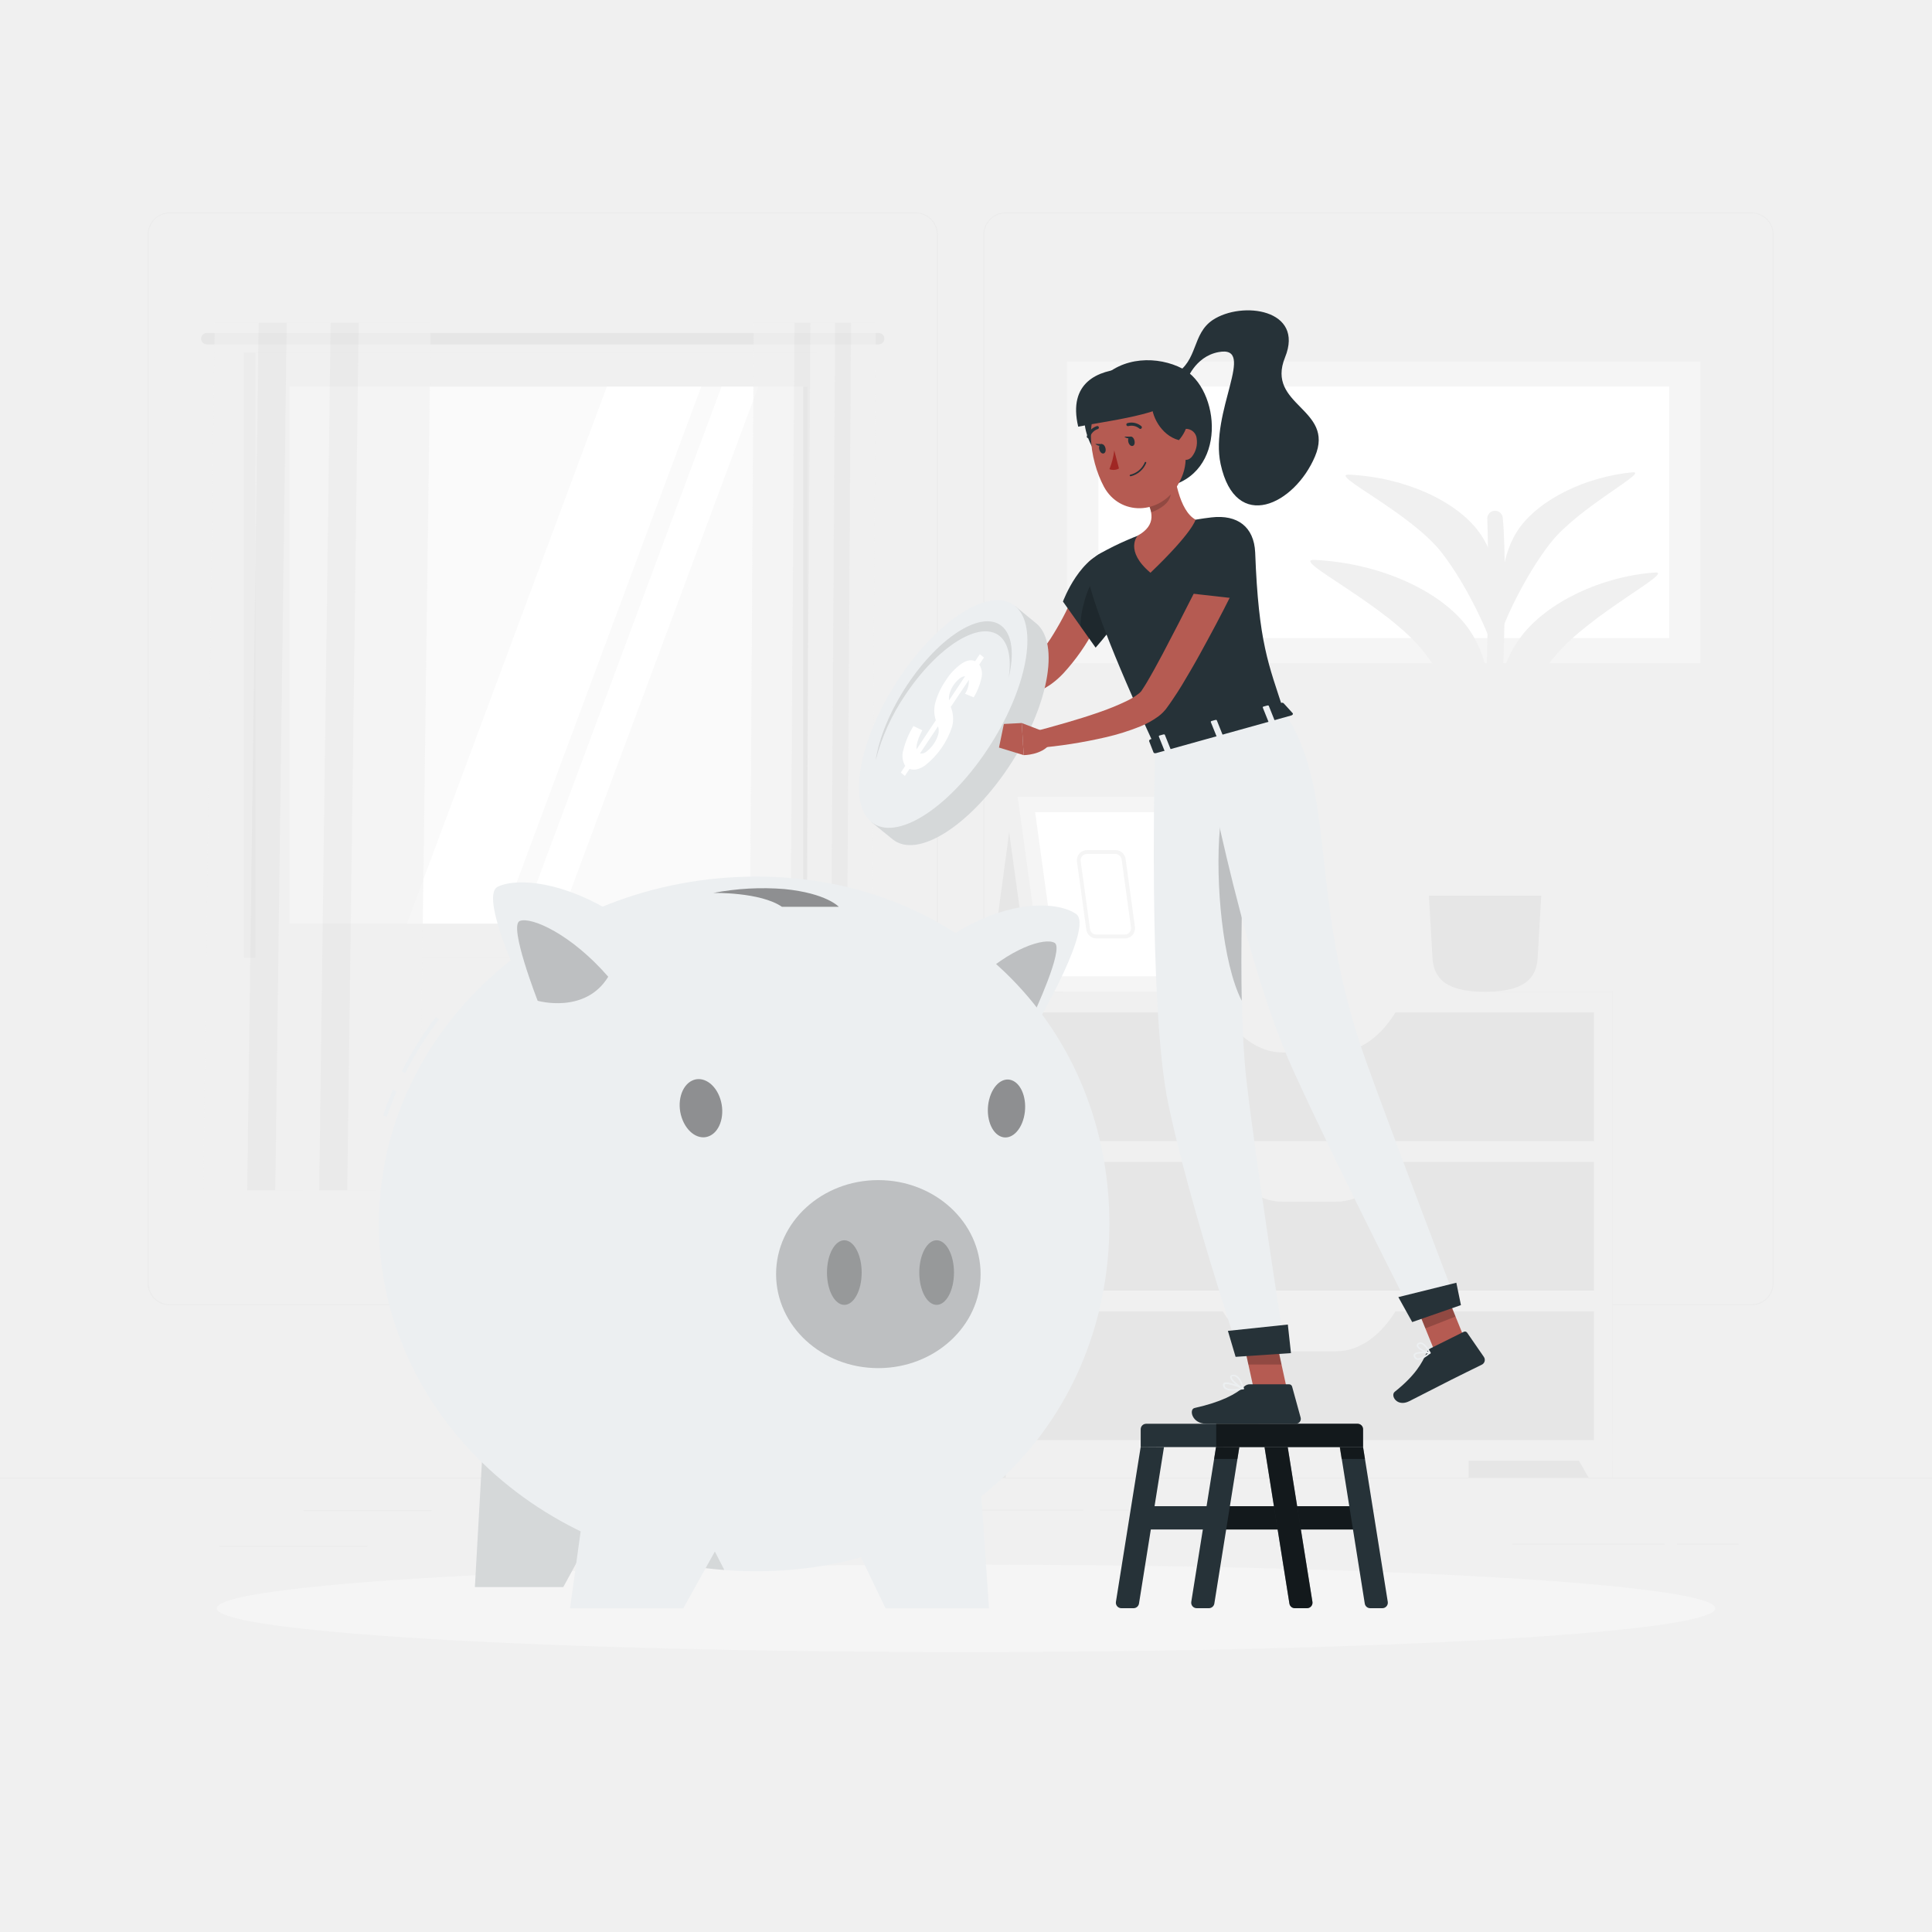
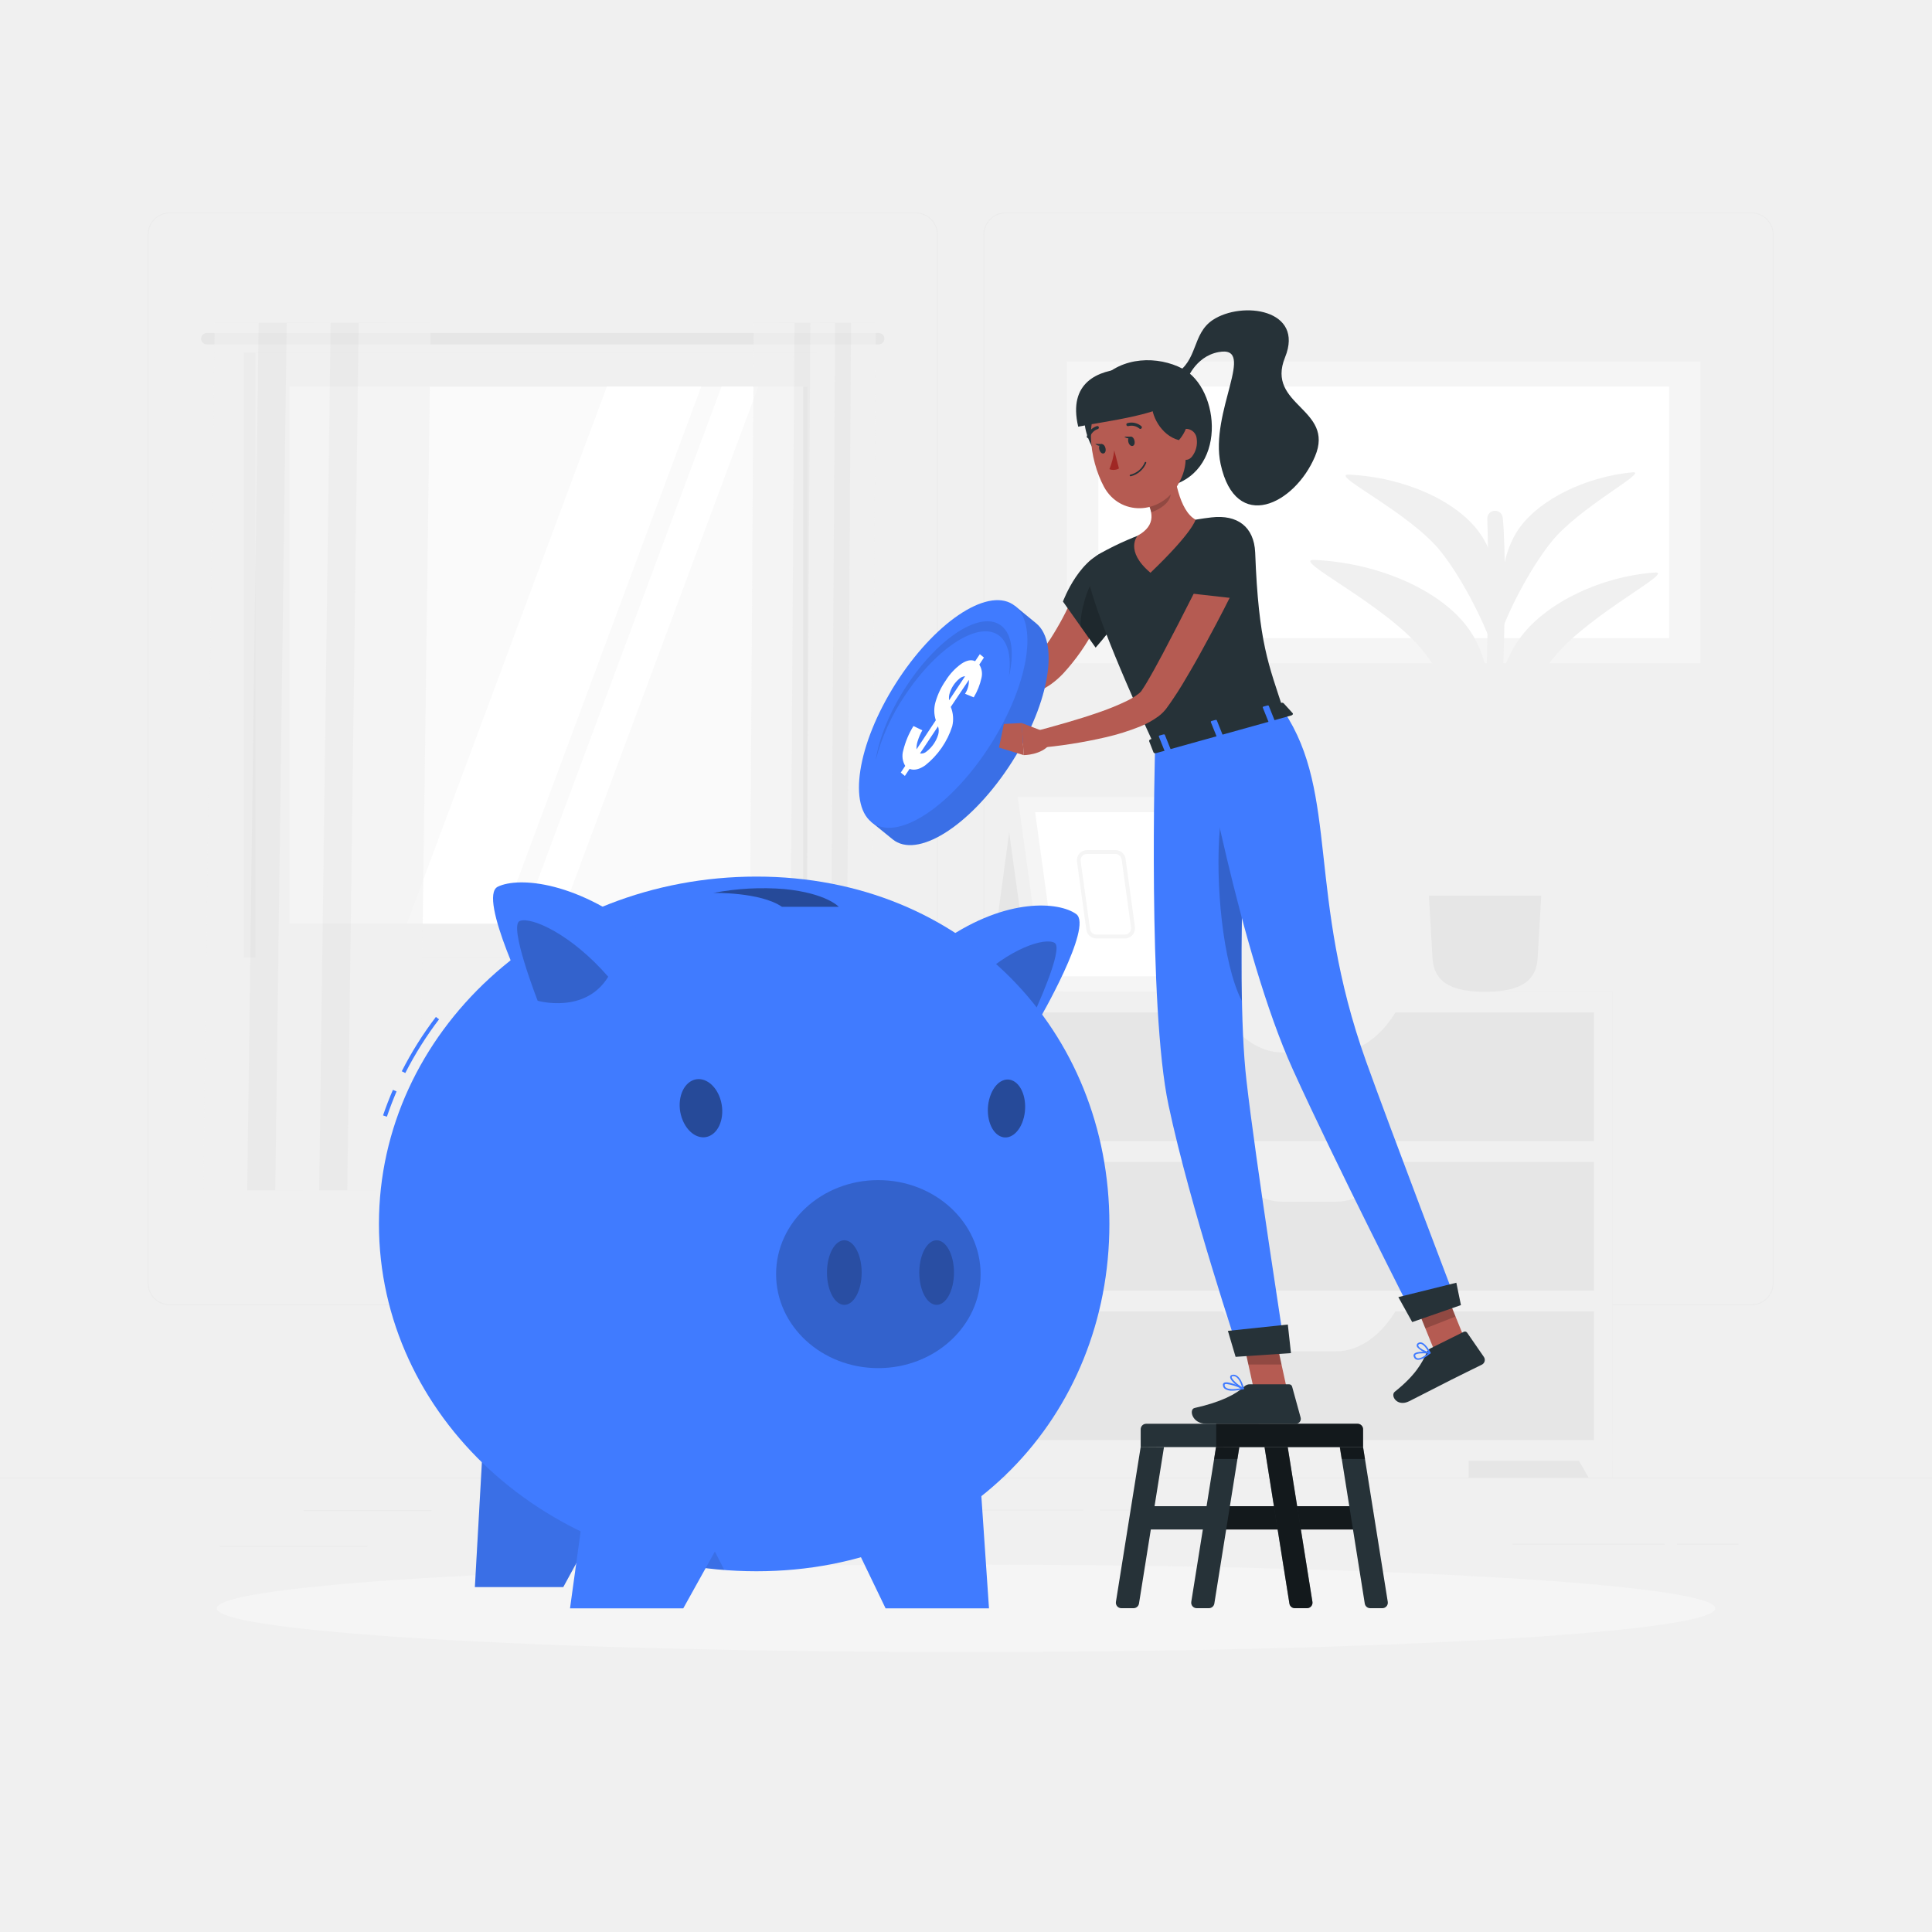
<svg xmlns="http://www.w3.org/2000/svg" viewBox="0 0 500 500">
  <g id="freepik--background-complete--inject-2">
    <rect y="382.4" width="500" height="0.25" style="fill:#ebebeb" />
    <rect x="78.54" y="390.79" width="33.12" height="0.25" style="fill:#ebebeb" />
    <rect x="133.33" y="398" width="30.17" height="0.25" style="fill:#ebebeb" />
    <rect x="56.85" y="400.07" width="38.25" height="0.25" style="fill:#ebebeb" />
    <rect x="434" y="399.53" width="15.9" height="0.25" style="fill:#ebebeb" />
    <rect x="391.47" y="399.53" width="39.32" height="0.25" style="fill:#ebebeb" />
    <rect x="250" y="390.66" width="30.33" height="0.25" style="fill:#ebebeb" />
    <rect x="284.67" y="390.66" width="72.1" height="0.25" style="fill:#ebebeb" />
    <path d="M237,337.8H43.91a5.71,5.71,0,0,1-5.7-5.71V60.66A5.71,5.71,0,0,1,43.91,55H237a5.71,5.71,0,0,1,5.71,5.71V332.09A5.71,5.71,0,0,1,237,337.8ZM43.91,55.2a5.46,5.46,0,0,0-5.45,5.46V332.09a5.46,5.46,0,0,0,5.45,5.46H237a5.47,5.47,0,0,0,5.46-5.46V60.66A5.47,5.47,0,0,0,237,55.2Z" style="fill:#ebebeb" />
    <path d="M453.31,337.8H260.21a5.72,5.72,0,0,1-5.71-5.71V60.66A5.72,5.72,0,0,1,260.21,55h193.1A5.71,5.71,0,0,1,459,60.66V332.09A5.71,5.71,0,0,1,453.31,337.8ZM260.21,55.2a5.47,5.47,0,0,0-5.46,5.46V332.09a5.47,5.47,0,0,0,5.46,5.46h193.1a5.47,5.47,0,0,0,5.46-5.46V60.66a5.47,5.47,0,0,0-5.46-5.46Z" style="fill:#ebebeb" />
    <rect x="380.07" y="256.64" width="37.25" height="125.76" style="fill:#e6e6e6" />
    <polygon points="411.13 382.4 417.32 382.4 417.32 371.08 404.62 371.08 411.13 382.4" style="fill:#f0f0f0" />
    <rect x="228.44" y="256.64" width="37.25" height="125.76" style="fill:#e6e6e6" />
    <rect x="260.29" y="256.64" width="157.04" height="121.41" style="fill:#f0f0f0" />
    <rect x="265.1" y="262.02" width="147.42" height="33.3" style="fill:#e6e6e6" />
    <path d="M345.77,272.37H331.84c-6,0-11.83-4.11-16-11.36h45.91C357.6,268.26,351.82,272.37,345.77,272.37Z" style="fill:#f0f0f0" />
    <polygon points="266.49 382.4 260.29 382.4 260.29 371.08 272.99 371.08 266.49 382.4" style="fill:#f0f0f0" />
    <rect x="265.1" y="300.7" width="147.42" height="33.3" style="fill:#e6e6e6" />
    <path d="M345.77,311H331.84c-6,0-11.83-4.1-16-11.36h45.91C357.6,306.94,351.82,311,345.77,311Z" style="fill:#f0f0f0" />
    <rect x="265.1" y="339.38" width="147.42" height="33.3" style="fill:#e6e6e6" />
    <path d="M345.77,349.72H331.84c-6,0-11.83-4.11-16-11.36h45.91C357.6,345.61,351.82,349.72,345.77,349.72Z" style="fill:#f0f0f0" />
    <rect x="273.43" y="93.55" width="160.86" height="78.08" style="fill:#f0f0f0" />
    <rect x="276.14" y="93.55" width="163.95" height="78.08" style="fill:#f5f5f5" />
    <rect x="325.57" y="58.73" width="65.09" height="147.72" transform="translate(490.71 -225.52) rotate(90)" style="fill:#fff" />
    <path d="M385.56,229.06c2.9-30,4.91-78.78,3.35-95.08a2,2,0,0,0-.82-1.41h0a2,2,0,0,0-3.18,1.68c.27,8.08.59,28.27-1.13,63.1-.86,17.33-2.09,29.2-1.24,31.71Z" style="fill:#f0f0f0" />
    <path d="M393.87,164.46c6.62-8.52,20.32-15.26,34.36-16.29,5.51-.41-16.63,10.58-25.75,21.56-7.07,8.52-15,22.56-17.64,30.22C386.39,184.14,387.24,173,393.87,164.46Z" style="fill:#f0f0f0" />
    <path d="M380,162.62c-6.85-9.54-22.67-16.89-39.79-17.72-6.72-.32,18.85,11.66,28.39,23.94,7.41,9.53,15,25.33,17.1,34C386.21,184.86,386.86,172.17,380,162.62Z" style="fill:#f0f0f0" />
    <path d="M393.41,136.38c5.23-7.11,16.78-12.95,29-14.14,4.8-.47-13.86,9-21.1,18.22-5.63,7.12-11.61,18.77-13.41,25.08C388.2,152.61,388.19,143.49,393.41,136.38Z" style="fill:#f0f0f0" />
    <path d="M382.88,137.84c-5.81-8.09-19.2-14.3-33.7-15-5.69-.27,16,9.87,24,20.27,6.28,8.07,12.72,21.45,14.49,28.79C388.13,156.66,388.68,145.92,382.88,137.84Z" style="fill:#f0f0f0" />
    <path d="M389.9,196.54c3.78-5.36,12.27-9.87,21.34-10.95,3.56-.42-10.16,6.93-15.4,13.86-4.07,5.38-8.34,14.12-9.58,18.83C386.27,208.67,386.13,201.9,389.9,196.54Z" style="fill:#f0f0f0" />
    <path d="M383,193.52c-3.28-5.32-11.4-9.81-20.45-10.89-3.56-.42,9.56,6.89,14.17,13.76,3.57,5.34,7,14,7.8,18.68C385.5,205.55,386.32,198.84,383,193.52Z" style="fill:#f0f0f0" />
    <path d="M384.33,256.64h0c7.23,0,13.2-1.51,13.61-8.72l1.21-20.87H369.52l1.21,20.87C371.14,255.13,377.11,256.64,384.33,256.64Z" style="fill:#e6e6e6" />
    <path d="M369.69,231.8H399a2.33,2.33,0,0,0,2.31-2.08l.45-4a2.34,2.34,0,0,0-2.32-2.59H369.25a2.34,2.34,0,0,0-2.32,2.59l.44,4A2.34,2.34,0,0,0,369.69,231.8Z" style="fill:#f0f0f0" />
    <polygon points="275.25 256.64 255.6 256.64 261.42 213.57 275.25 213.57 275.25 256.64" style="fill:#e6e6e6" />
    <polygon points="304.09 256.64 266.85 256.64 259.91 206.23 297.16 206.23 304.09 256.64" style="fill:#f0f0f0" />
    <polygon points="309.06 256.64 270.31 256.64 263.38 206.23 302.13 206.23 309.06 256.64" style="fill:#f5f5f5" />
    <polygon points="273.73 252.67 267.89 210.2 298.7 210.2 304.54 252.67 273.73 252.67" style="fill:#fff" />
    <path d="M291.1,242.87h-7.34a2.64,2.64,0,0,1-2.62-2.28L278.72,223a2.63,2.63,0,0,1,.62-2.1,2.68,2.68,0,0,1,2-.9h7.34a2.65,2.65,0,0,1,2.62,2.28l2.42,17.59a2.64,2.64,0,0,1-2.62,3Zm-9-2.42a1.65,1.65,0,0,0,1.63,1.42h7.34a1.64,1.64,0,0,0,1.24-.56,1.67,1.67,0,0,0,.39-1.31l-2.42-17.58a1.65,1.65,0,0,0-1.63-1.42h-7.34a1.62,1.62,0,0,0-1.24.56,1.59,1.59,0,0,0-.39,1.3Z" style="fill:#f5f5f5" />
    <rect x="63.12" y="91.25" width="148.38" height="156.58" style="fill:#e6e6e6" />
    <path d="M227.41,86.18H53.52a1.47,1.47,0,0,0-1.47,1.48h0a1.47,1.47,0,0,0,1.47,1.47H227.41a1.47,1.47,0,0,0,1.47-1.47h0A1.47,1.47,0,0,0,227.41,86.18Z" style="fill:#e6e6e6" />
    <rect x="66.07" y="91.25" width="151.74" height="156.58" style="fill:#f0f0f0" />
    <rect x="72.46" y="102.49" width="138.95" height="134.11" transform="translate(311.48 27.61) rotate(90)" style="fill:#fafafa" />
    <polygon points="105.32 239.02 157.06 100.06 181.48 100.06 129.75 239.02 105.32 239.02" style="fill:#fff" />
    <polygon points="134.99 239.02 186.73 100.06 196.25 100.06 144.51 239.02 134.99 239.02" style="fill:#fff" />
    <rect x="138.95" y="168.98" width="138.95" height="1.12" transform="translate(377.97 -38.89) rotate(90)" style="fill:#e6e6e6" />
    <g style="opacity:0.6">
      <polygon points="71.24 308.07 52.61 308.07 55.56 83.55 74.2 83.55 71.24 308.07" style="fill:#f0f0f0" />
      <polygon points="78.5 308.07 63.98 308.07 66.94 83.55 81.45 83.55 78.5 308.07" style="fill:#e6e6e6" />
      <polygon points="89.87 308.07 71.24 308.07 74.2 83.55 92.83 83.55 89.87 308.07" style="fill:#f0f0f0" />
      <polygon points="97.13 308.07 82.61 308.07 85.57 83.55 100.09 83.55 97.13 308.07" style="fill:#e6e6e6" />
      <polygon points="108.5 308.07 89.87 308.07 92.83 83.55 111.46 83.55 108.5 308.07" style="fill:#f0f0f0" />
    </g>
    <g style="opacity:0.6">
      <polygon points="214.73 308.07 225.26 308.07 226.67 83.55 216.14 83.55 214.73 308.07" style="fill:#f0f0f0" />
      <polygon points="210.63 308.07 218.83 308.07 220.25 83.55 212.04 83.55 210.63 308.07" style="fill:#e6e6e6" />
      <polygon points="204.2 308.07 214.73 308.07 216.14 83.55 205.61 83.55 204.2 308.07" style="fill:#f0f0f0" />
      <polygon points="200.1 308.07 208.3 308.07 209.72 83.55 201.51 83.55 200.1 308.07" style="fill:#e6e6e6" />
      <polygon points="193.67 308.07 204.2 308.07 205.61 83.55 195.08 83.55 193.67 308.07" style="fill:#f0f0f0" />
    </g>
  </g>
  <g id="freepik--Shadow--inject-2">
    <ellipse id="freepik--path--inject-2" cx="250" cy="416.24" rx="193.89" ry="11.32" style="fill:#f5f5f5" />
  </g>
  <g id="freepik--Character--inject-2">
    <path d="M284.62,118.79c-6-8.12-4.61-15.21,0-20.31,5.75-6.4,15.14-6.35,21.4-3.08,9.8,5.11,11.91,27.5-4.46,30.66A132.71,132.71,0,0,1,284.62,118.79Z" style="fill:#263238" />
    <path d="M304.11,96.81c6-3.53,4.33-10.38,9.75-14,7.54-5,23.79-2.83,18.71,9.67s13,13.22,7.75,25.64-20.5,20-24.42,2c-2.93-13.49,9.52-30.87-.53-29-6.27,1.16-8.36,7.61-8.36,7.61Z" style="fill:#263238" />
    <path d="M289.2,149.75c-.82,2.27-1.71,4.33-2.66,6.46s-2,4.18-3.1,6.23a54.1,54.1,0,0,1-8.27,11.85A21.83,21.83,0,0,1,272.1,177a21.06,21.06,0,0,1-3.48,2,36.68,36.68,0,0,1-7,2.32,59,59,0,0,1-13.9,1.51,2.17,2.17,0,0,1-.51-4.27l.1,0a102.92,102.92,0,0,0,12.33-3.71,37,37,0,0,0,5.48-2.57,16.27,16.27,0,0,0,2.22-1.53,14.83,14.83,0,0,0,1.86-1.86,36.31,36.31,0,0,0,3.47-4.86c1.08-1.77,2.12-3.6,3.08-5.51,1.9-3.78,3.7-7.82,5.25-11.7l0-.06a4.35,4.35,0,0,1,8.13,3.1Z" style="fill:#b55b52" />
    <path d="M287.9,142.35c-8.26.94-12.81,13.33-12.81,13.33l8.46,11.92s10-11.33,10.87-16.39C295.29,146,294,141.64,287.9,142.35Z" style="fill:#263238" />
    <path d="M283.38,149.93c2.77-1.74,5.79-.78,8.36,2.45a8.69,8.69,0,0,1,1.05,3c-2.5,4.53-9.25,12.21-9.25,12.21l-3.87-5.45C279.38,158.92,281.59,151,283.38,149.93Z" style="opacity:0.2" />
    <path d="M249.23,179,243,175.64l-.17,8.12s4.16.9,6.91-1.32Z" style="fill:#b55b52" />
    <polygon points="236.75 175.92 237.84 182.55 242.87 183.76 243.04 175.64 236.75 175.92" style="fill:#b55b52" />
-     <path d="M268.15,161.31l-5.46-4.48-37.2,55.89L231,217.2c6.28,5.14,19.69-3.2,30-18.64S274.43,166.45,268.15,161.31Z" style="fill:#ECEFF1" />
+     <path d="M268.15,161.31l-5.46-4.48-37.2,55.89L231,217.2c6.28,5.14,19.69-3.2,30-18.64S274.43,166.45,268.15,161.31Z" style="fill:#407BFF" />
    <path d="M268.15,161.31l-5.46-4.48-37.2,55.89L231,217.2c6.28,5.14,19.69-3.2,30-18.64S274.43,166.45,268.15,161.31Z" style="opacity:0.1" />
-     <ellipse cx="244.09" cy="184.78" rx="33.61" ry="14.6" transform="translate(-42.56 292.26) rotate(-57.68)" style="fill:#ECEFF1" />
+     <ellipse cx="244.09" cy="184.78" rx="33.61" ry="14.6" transform="translate(-42.56 292.26) rotate(-57.68)" style="fill:#407BFF" />
    <path d="M237.19,193.94l5-7.54a8,8,0,0,1-.07-4.77,18.91,18.91,0,0,1,2.63-5.51,15.2,15.2,0,0,1,4.06-4.34c1.39-.92,2.58-1.14,3.55-.66l1.22-1.82,1.06.87L253.44,172a4.42,4.42,0,0,1,.56,3.47,16.55,16.55,0,0,1-2,5l-2.25-.92a6.13,6.13,0,0,0,1-3.6l-4.69,7a8.2,8.2,0,0,1,.38,5,21.1,21.1,0,0,1-7,10.13q-2.28,1.58-4.05.91l-1.21,1.82-1.06-.87,1.15-1.73a5,5,0,0,1-.51-4,21.7,21.7,0,0,1,2.64-6.31L238.7,189a14.1,14.1,0,0,0-1.22,2.84A6.16,6.16,0,0,0,237.19,193.94ZM249.77,175a2.63,2.63,0,0,0-1.5.66,7.8,7.8,0,0,0-2.47,3.67,4.07,4.07,0,0,0-.17,1.9Zm-11.68,20a2.09,2.09,0,0,0,1.72-.52,8.74,8.74,0,0,0,3-4.38,3.55,3.55,0,0,0-.05-2.12Z" style="fill:#fff" />
    <path d="M261.05,175.38c.74-4.9,0-8.83-2.32-10.76-5.11-4.19-16,2.61-24.41,15.18a54.12,54.12,0,0,0-7.71,17c.86-5.74,3.71-12.81,8.22-19.6,8.37-12.57,19.3-19.36,24.41-15.18C262,164.27,262.5,169.28,261.05,175.38Z" style="opacity:0.1" />
    <polygon points="333.55 361.81 325.15 362.61 320.87 343.04 329.27 342.24 333.55 361.81" style="fill:#b55b52" />
    <polygon points="380.34 349.71 372.53 352.77 365 334.21 372.81 331.15 380.34 349.71" style="fill:#b55b52" />
    <path d="M370.26,348.93l8.56-4.26a.69.69,0,0,1,.87.22l4.34,6.29a1.37,1.37,0,0,1-.54,2c-3,1.44-4.32,2.15-8.09,4-2.32,1.15-7.49,3.86-10.69,5.45s-4.94-1.49-3.75-2.44c5.33-4.25,7.09-7.46,8.26-10.15A2.23,2.23,0,0,1,370.26,348.93Z" style="fill:#263238" />
    <path d="M323.51,358.25h10.1a.82.82,0,0,1,.79.61l2.2,8a1.25,1.25,0,0,1-1.23,1.6c-3.53-.06-5.22,0-9.66,0H312.15c-3.69,0-4.5-3.74-3-4.07,6.85-1.52,10.8-3.61,12.91-5.6A2.06,2.06,0,0,1,323.51,358.25Z" style="fill:#263238" />
    <polygon points="320.88 343.05 323.08 353.13 331.66 353.13 329.28 342.24 320.88 343.05" style="opacity:0.2" />
    <polygon points="372.81 331.16 365 334.22 368.89 343.78 376.69 340.72 372.81 331.16" style="opacity:0.2" />
    <path d="M313.54,133.9c6.68-.77,11,2.41,11.3,9.08.88,23.51,3.48,28.92,7.41,41.08l-33.31,9.27c-11.84-25.64-16-37.73-17.32-43.42a6.18,6.18,0,0,1,3.22-6.75A77.38,77.38,0,0,1,313.54,133.9Z" style="fill:#263238" />
    <path d="M303.41,118.14c.4,5.13,1.73,14,6,16.35,0,0-.63,3.17-11.67,13.74-6.81-5.74-3.33-9.59-3.33-9.59,5.07-2.81,3.88-6.47,1.88-10Z" style="fill:#b55b52" />
    <path d="M302.64,119.29a21.26,21.26,0,0,1,.3,8.91c-.38,2-2.56,3.52-5,4.39a13.8,13.8,0,0,0-1.62-3.94Z" style="opacity:0.2" />
    <path d="M305.37,108.45c1.63,8.29,2.5,11.76-.52,17-4.55,7.92-15.09,8.12-19.17.48-3.67-6.87-5.73-19.27,1.41-24.61A11.53,11.53,0,0,1,305.37,108.45Z" style="fill:#b55b52" />
    <path d="M309.7,113.5a6.11,6.11,0,0,1-1.14,4.57c-1.3,1.73-3.26.89-4-1-.66-1.72-.79-4.7,1.05-5.74A2.77,2.77,0,0,1,309.7,113.5Z" style="fill:#b55b52" />
    <path d="M298.1,104.06c-.31,3.17,2.23,8.59,7,9.85,4.94-5.68,1.68-13.47-2.86-13.63S298.1,104.06,298.1,104.06Z" style="fill:#263238" />
    <path d="M291.44,95.42c-7.29.33-15.11,3.58-12.4,15,6.36-1.33,24.06-3.31,25.42-7.85C302.67,96.74,296.22,95.2,291.44,95.42Z" style="fill:#263238" />
-     <path d="M298.94,193.33S297,260.61,302.41,286c5.61,26.42,18.28,64.18,18.28,64.18l11.9-.77s-7.69-49.37-10-69.74c-3.26-28.08.79-93.15.79-93.15Z" style="fill:#ECEFF1" />
+     <path d="M298.94,193.33S297,260.61,302.41,286c5.61,26.42,18.28,64.18,18.28,64.18l11.9-.77s-7.69-49.37-10-69.74c-3.26-28.08.79-93.15.79-93.15Z" style="fill:#407BFF" />
    <path d="M315.7,214.37c.54-6.1,5.14-4.93,6.17,3.33-.45,13-.77,28.09-.51,41.3C316.4,249.31,314.47,228.25,315.7,214.37Z" style="opacity:0.2" />
    <polygon points="334.1 350.18 319.77 351.15 317.78 344.43 333.29 342.79 334.1 350.18" style="fill:#263238" />
-     <path d="M310.69,190.06s10.14,56.4,23.91,86.75c11.12,24.51,31.27,64,31.27,64l10.93-4.09s-17.09-44.83-23.27-62.07c-15.39-43-7-69.1-21.28-90.59Z" style="fill:#ECEFF1" />
+     <path d="M310.69,190.06s10.14,56.4,23.91,86.75c11.12,24.51,31.27,64,31.27,64l10.93-4.09s-17.09-44.83-23.27-62.07c-15.39-43-7-69.1-21.28-90.59Z" style="fill:#407BFF" />
    <polygon points="378.09 337.76 365.48 342.15 361.89 335.69 376.9 331.97 378.09 337.76" style="fill:#263238" />
    <path d="M332.2,182l2.34,2.57c.18.2,0,.51-.42.61l-34.93,9.73c-.3.08-.59,0-.66-.18l-1.13-2.9c-.08-.2.13-.45.46-.54l33.73-9.39A.61.61,0,0,1,332.2,182Z" style="fill:#263238" />
-     <path d="M328.72,187l.91-.26c.18-.05.29-.18.24-.29l-1.5-3.75c0-.11-.22-.16-.4-.11l-.91.25c-.18,0-.29.18-.25.29l1.51,3.76C328.36,187,328.54,187.05,328.72,187Z" style="fill:#ECEFF1" />
-     <path d="M301.82,194.48l.91-.25c.17,0,.29-.18.24-.29l-1.5-3.75c0-.11-.23-.16-.41-.11l-.9.25c-.18,0-.29.18-.25.29l1.5,3.76C301.46,194.49,301.64,194.53,301.82,194.48Z" style="fill:#ECEFF1" />
-     <path d="M315.27,190.74l.91-.25c.18-.05.29-.18.24-.29l-1.5-3.76c0-.11-.23-.16-.41-.11l-.9.25c-.18,0-.29.19-.25.3l1.51,3.75C314.91,190.74,315.09,190.79,315.27,190.74Z" style="fill:#ECEFF1" />
+     <path d="M328.72,187l.91-.26c.18-.05.29-.18.24-.29l-1.5-3.75c0-.11-.22-.16-.4-.11l-.91.25c-.18,0-.29.18-.25.29l1.51,3.76C328.36,187,328.54,187.05,328.72,187Z" style="fill:#407BFF" />
+     <path d="M301.82,194.48l.91-.25c.17,0,.29-.18.24-.29l-1.5-3.75c0-.11-.23-.16-.41-.11l-.9.25c-.18,0-.29.18-.25.29l1.5,3.76C301.46,194.49,301.64,194.53,301.82,194.48Z" style="fill:#407BFF" />
+     <path d="M315.27,190.74l.91-.25c.18-.05.29-.18.24-.29l-1.5-3.76c0-.11-.23-.16-.41-.11l-.9.25c-.18,0-.29.19-.25.3l1.51,3.75C314.91,190.74,315.09,190.79,315.27,190.74Z" style="fill:#407BFF" />
    <path d="M293.59,114c.17.67,0,1.3-.47,1.41s-.93-.33-1.1-1,0-1.29.47-1.41S293.42,113.31,293.59,114Z" style="fill:#263238" />
    <path d="M286.08,115.94c.18.66,0,1.29-.47,1.41s-.93-.34-1.1-1,0-1.3.47-1.41S285.91,115.27,286.08,115.94Z" style="fill:#263238" />
    <path d="M285.18,114.93l-1.71-.05S284.61,115.92,285.18,114.93Z" style="fill:#263238" />
    <path d="M288.37,116.56a18.41,18.41,0,0,1-1.26,4.86,2.93,2.93,0,0,0,2.48-.18Z" style="fill:#a02724" />
    <path d="M292.53,123.25a.2.2,0,0,1-.16-.15.19.19,0,0,1,.14-.24,5.42,5.42,0,0,0,3.75-3.18.2.2,0,0,1,.26-.13.21.21,0,0,1,.13.25,5.78,5.78,0,0,1-4,3.45A.21.21,0,0,1,292.53,123.25Z" style="fill:#263238" />
    <path d="M295.06,111a.34.34,0,0,1-.19-.09,3.18,3.18,0,0,0-2.84-.64.41.41,0,0,1-.51-.26.39.39,0,0,1,.25-.51,4,4,0,0,1,3.6.78.41.41,0,0,1-.31.72Z" style="fill:#263238" />
    <path d="M281.61,113.38l-.08,0a.4.4,0,0,1-.25-.51,4,4,0,0,1,2.61-2.6.4.4,0,0,1,.49.29.41.41,0,0,1-.3.49,3.15,3.15,0,0,0-2,2.08A.4.4,0,0,1,281.61,113.38Z" style="fill:#263238" />
    <path d="M320.75,149.64c-2.6,5.36-5.3,10.62-8.15,15.85-1.42,2.62-2.84,5.24-4.35,7.82s-3,5.17-4.79,7.76c-.41.64-.92,1.32-1.4,2l-.18.24-.09.13-.15.19c-.21.26-.42.48-.63.7a10.68,10.68,0,0,1-1.23,1.07,21.52,21.52,0,0,1-4.66,2.59,58.89,58.89,0,0,1-9,2.82,125.3,125.3,0,0,1-17.86,2.79l-.68-4.26c2.79-.74,5.63-1.52,8.42-2.33s5.56-1.67,8.26-2.61a64,64,0,0,0,7.69-3.16,15.71,15.71,0,0,0,2.95-1.89,3.14,3.14,0,0,0,.41-.41,1.37,1.37,0,0,0,.1-.14l.22-.34c.35-.55.71-1.07,1.07-1.69,1.42-2.39,2.82-4.95,4.18-7.51l4.05-7.77,8-15.68Z" style="fill:#b55b52" />
    <path d="M270.32,189.38l-5.89-2.26.5,8.31s4.63,0,6.77-2.85Z" style="fill:#b55b52" />
    <polygon points="259.8 187.36 258.54 193.47 264.93 195.43 264.43 187.12 259.8 187.36" style="fill:#b55b52" />
    <path d="M313.5,138.2c-3.29,1.51-7.11,15.18-7.11,15.18L320.64,155s2.76-6.64,2.2-10.05C322,139.5,317.25,136.48,313.5,138.2Z" style="fill:#263238" />
-     <path d="M366,351.37a1.36,1.36,0,0,1-.13-.3.67.67,0,0,1,.1-.68c.69-.84,3.75-.5,4.09-.46a.19.19,0,0,1,.17.14.19.19,0,0,1-.06.21c-.87.73-2.49,1.9-3.53,1.6A1,1,0,0,1,366,351.37Zm3.53-1.09c-1.23-.1-2.88-.08-3.25.36a.3.3,0,0,0,0,.31.76.76,0,0,0,.5.55C367.33,351.66,368.35,351.21,369.55,350.28Z" style="fill:#ECEFF1" />
-     <path d="M366.75,348.61a1.09,1.09,0,0,1-.09-.23.71.71,0,0,1,.35-.81,1.07,1.07,0,0,1,.89-.13c1.19.32,2.29,2.51,2.34,2.6a.2.2,0,0,1,0,.2.21.21,0,0,1-.18.09A5.41,5.41,0,0,1,366.75,348.61Zm2.91,1.21c-.41-.72-1.17-1.81-1.87-2a.63.63,0,0,0-.55.08c-.22.14-.22.27-.19.36.15.58,1.63,1.39,2.64,1.6Z" style="fill:#ECEFF1" />
-     <path d="M319,359.91a3.35,3.35,0,0,1-2-.47,1.23,1.23,0,0,1-.51-1,.57.57,0,0,1,.25-.55c.91-.62,4.35.94,5,1.26a.21.21,0,0,1,.12.21.2.2,0,0,1-.16.17A13,13,0,0,1,319,359.91Zm-1.61-1.74a.74.74,0,0,0-.4.09s-.08.07-.07.19a.85.85,0,0,0,.35.67c.59.45,2,.51,3.8.17A12.52,12.52,0,0,0,317.42,358.17Z" style="fill:#ECEFF1" />
-     <path d="M321.75,359.57l-.08,0c-1.14-.46-3.44-2.31-3.31-3.26,0-.21.17-.47.69-.53,2-.24,2.86,3.41,2.9,3.56a.22.22,0,0,1-.07.2A.21.21,0,0,1,321.75,359.57Zm-2.51-3.42h-.14c-.21,0-.32.09-.34.19-.07.55,1.52,2,2.68,2.64C321.17,358.11,320.45,356.15,319.24,356.15Z" style="fill:#ECEFF1" />
+     <path d="M366,351.37a1.36,1.36,0,0,1-.13-.3.67.67,0,0,1,.1-.68c.69-.84,3.75-.5,4.09-.46a.19.19,0,0,1,.17.14.19.19,0,0,1-.06.21c-.87.73-2.49,1.9-3.53,1.6A1,1,0,0,1,366,351.37Zm3.53-1.09c-1.23-.1-2.88-.08-3.25.36a.3.3,0,0,0,0,.31.76.76,0,0,0,.5.55C367.33,351.66,368.35,351.21,369.55,350.28Z" style="fill:#407BFF" />
+     <path d="M366.75,348.61a1.09,1.09,0,0,1-.09-.23.71.71,0,0,1,.35-.81,1.07,1.07,0,0,1,.89-.13c1.19.32,2.29,2.51,2.34,2.6a.2.2,0,0,1,0,.2.21.21,0,0,1-.18.09A5.41,5.41,0,0,1,366.75,348.61Zm2.91,1.21c-.41-.72-1.17-1.81-1.87-2a.63.63,0,0,0-.55.08c-.22.14-.22.27-.19.36.15.58,1.63,1.39,2.64,1.6Z" style="fill:#407BFF" />
+     <path d="M319,359.91a3.35,3.35,0,0,1-2-.47,1.23,1.23,0,0,1-.51-1,.57.57,0,0,1,.25-.55c.91-.62,4.35.94,5,1.26a.21.21,0,0,1,.12.21.2.2,0,0,1-.16.17A13,13,0,0,1,319,359.91Zm-1.61-1.74a.74.74,0,0,0-.4.09s-.08.07-.07.19a.85.85,0,0,0,.35.67c.59.45,2,.51,3.8.17A12.52,12.52,0,0,0,317.42,358.17Z" style="fill:#407BFF" />
+     <path d="M321.75,359.57l-.08,0c-1.14-.46-3.44-2.31-3.31-3.26,0-.21.17-.47.69-.53,2-.24,2.86,3.41,2.9,3.56a.22.22,0,0,1-.07.2A.21.21,0,0,1,321.75,359.57Zm-2.51-3.42h-.14c-.21,0-.32.09-.34.19-.07.55,1.52,2,2.68,2.64C321.17,358.11,320.45,356.15,319.24,356.15Z" style="fill:#407BFF" />
    <path d="M292.69,113l-1.72,0S292.12,114,292.69,113Z" style="fill:#263238" />
    <path d="M296.62,368.47h54.72a1.42,1.42,0,0,1,1.42,1.42v4.62a0,0,0,0,1,0,0H295.21a0,0,0,0,1,0,0v-4.62A1.42,1.42,0,0,1,296.62,368.47Z" style="fill:#263238" />
    <rect x="295.7" y="389.8" width="57.55" height="6.03" style="fill:#263238" />
    <rect x="315.2" y="389.8" width="38.05" height="6.03" style="opacity:0.5" />
    <path d="M320.74,374.5,314.27,415a1.43,1.43,0,0,1-1.4,1.2H309.7a1.42,1.42,0,0,1-1.4-1.64l6.41-40.1Z" style="fill:#263238" />
    <polygon points="320.74 374.5 320.25 377.58 314.21 377.58 314.71 374.5 320.74 374.5" style="opacity:0.5" />
    <path d="M301.24,374.5,294.77,415a1.43,1.43,0,0,1-1.4,1.2H290.2a1.42,1.42,0,0,1-1.4-1.64l6.41-40.1Z" style="fill:#263238" />
    <path d="M359.16,414.6l-6.4-40.1h-6L353.2,415a1.42,1.42,0,0,0,1.4,1.2h3.16A1.42,1.42,0,0,0,359.16,414.6Z" style="fill:#263238" />
    <polygon points="353.25 377.58 352.76 374.5 346.72 374.5 347.21 377.58 353.25 377.58" style="opacity:0.5" />
    <path d="M339.66,414.6l-6.4-40.1h-6L333.7,415a1.42,1.42,0,0,0,1.4,1.2h3.16A1.42,1.42,0,0,0,339.66,414.6Z" style="fill:#263238" />
    <path d="M339.66,414.6l-6.4-40.1h-6L333.7,415a1.42,1.42,0,0,0,1.4,1.2h3.16A1.42,1.42,0,0,0,339.66,414.6Z" style="opacity:0.5" />
    <path d="M314.71,368.47h36.63a1.42,1.42,0,0,1,1.42,1.42v4.62a0,0,0,0,1,0,0h-38a0,0,0,0,1,0,0v-6A0,0,0,0,1,314.71,368.47Z" style="opacity:0.5" />
  </g>
  <g id="freepik--piggy-bank--inject-2">
-     <polygon points="145.78 410.73 153.79 396.03 125.14 370.92 122.9 410.73 145.78 410.73" style="fill:#ECEFF1" />
+     <polygon points="145.78 410.73 153.79 396.03 125.14 370.92 122.9 410.73 145.78 410.73" style="fill:#407BFF" />
    <polygon points="145.78 410.73 153.79 396.03 125.14 370.92 122.9 410.73 145.78 410.73" style="opacity:0.1" />
-     <path d="M244.52,243.22c16.07-11,29.53-9.87,34-6.66s-9.73,27.59-9.73,27.59A38.53,38.53,0,0,1,244.52,243.22Z" style="fill:#ECEFF1" />
+     <path d="M244.52,243.22c16.07-11,29.53-9.87,34-6.66s-9.73,27.59-9.73,27.59A38.53,38.53,0,0,1,244.52,243.22Z" style="fill:#407BFF" />
    <path d="M252.17,254.27c9.05-8.89,18.28-11.74,20.78-10.25s-5.53,18.63-5.53,18.63S256.57,264.21,252.17,254.27Z" style="opacity:0.2" />
-     <path d="M104.89,277.7l-.91-.46a91.74,91.74,0,0,1,8.83-14.06l.81.62A91.69,91.69,0,0,0,104.89,277.7Z" style="fill:#ECEFF1" />
-     <path d="M100.13,289l-1-.33c.76-2.23,1.62-4.46,2.56-6.62l.94.41C101.73,284.58,100.88,286.78,100.13,289Z" style="fill:#ECEFF1" />
-     <path d="M287.11,316.75c0,49.65-37.38,89.89-91.34,89.89s-97.7-40.24-97.7-89.89,43.74-89.89,97.7-89.89S287.11,267.1,287.11,316.75Z" style="fill:#ECEFF1" />
+     <path d="M104.89,277.7l-.91-.46a91.74,91.74,0,0,1,8.83-14.06l.81.62A91.69,91.69,0,0,0,104.89,277.7Z" style="fill:#407BFF" />
+     <path d="M100.13,289l-1-.33c.76-2.23,1.62-4.46,2.56-6.62l.94.41C101.73,284.58,100.88,286.78,100.13,289Z" style="fill:#407BFF" />
+     <path d="M287.11,316.75c0,49.65-37.38,89.89-91.34,89.89s-97.7-40.24-97.7-89.89,43.74-89.89,97.7-89.89S287.11,267.1,287.11,316.75Z" style="fill:#407BFF" />
    <path d="M182.75,397.12l-3.91,8.18q4.24.69,8.61,1Z" style="opacity:0.1" />
-     <polygon points="176.83 416.24 188.07 396.03 152.12 382.89 147.52 416.24 176.83 416.24" style="fill:#ECEFF1" />
-     <polygon points="229.19 416.24 219.45 396.03 253.68 382.89 255.95 416.24 229.19 416.24" style="fill:#ECEFF1" />
+     <polygon points="176.83 416.24 188.07 396.03 152.12 382.89 147.52 416.24 176.83 416.24" style="fill:#407BFF" />
+     <polygon points="229.19 416.24 219.45 396.03 253.68 382.89 255.95 416.24 229.19 416.24" style="fill:#407BFF" />
    <path d="M253.78,329.74c0,13.44-11.88,24.33-26.49,24.33s-26.44-10.89-26.44-24.33,11.84-24.33,26.44-24.33S253.78,316.3,253.78,329.74Z" style="opacity:0.2" />
    <ellipse cx="218.51" cy="329.34" rx="4.49" ry="8.36" style="opacity:0.2" />
    <path d="M186.4,284.36c1.29,3.93.1,8.22-2.65,9.57s-6-.75-7.32-4.68-.11-8.22,2.64-9.57S185.11,280.42,186.4,284.36Z" style="opacity:0.4" />
    <path d="M256,284.54c-1,3.93.23,8.17,2.71,9.46s5.28-.85,6.26-4.79-.23-8.17-2.71-9.46S257,280.6,256,284.54Z" style="opacity:0.4" />
    <ellipse cx="242.4" cy="329.34" rx="4.49" ry="8.36" style="opacity:0.2" />
-     <path d="M167.21,242.4c-17.41-14.42-33-15.54-38.38-12.92s8.61,30.89,8.61,30.89S156.54,259.25,167.21,242.4Z" style="fill:#ECEFF1" />
+     <path d="M167.21,242.4c-17.41-14.42-33-15.54-38.38-12.92s8.61,30.89,8.61,30.89S156.54,259.25,167.21,242.4Z" style="fill:#407BFF" />
    <path d="M157.41,252.78c-9.55-11-19.87-15.58-22.88-14.44S139.15,259,139.15,259,151.45,262.54,157.41,252.78Z" style="opacity:0.2" />
    <path d="M202.37,234.68h14.71s-3.2-3.52-14.06-4.59a68.29,68.29,0,0,0-18.4,1S196.74,230.82,202.37,234.68Z" style="opacity:0.4" />
  </g>
</svg>
